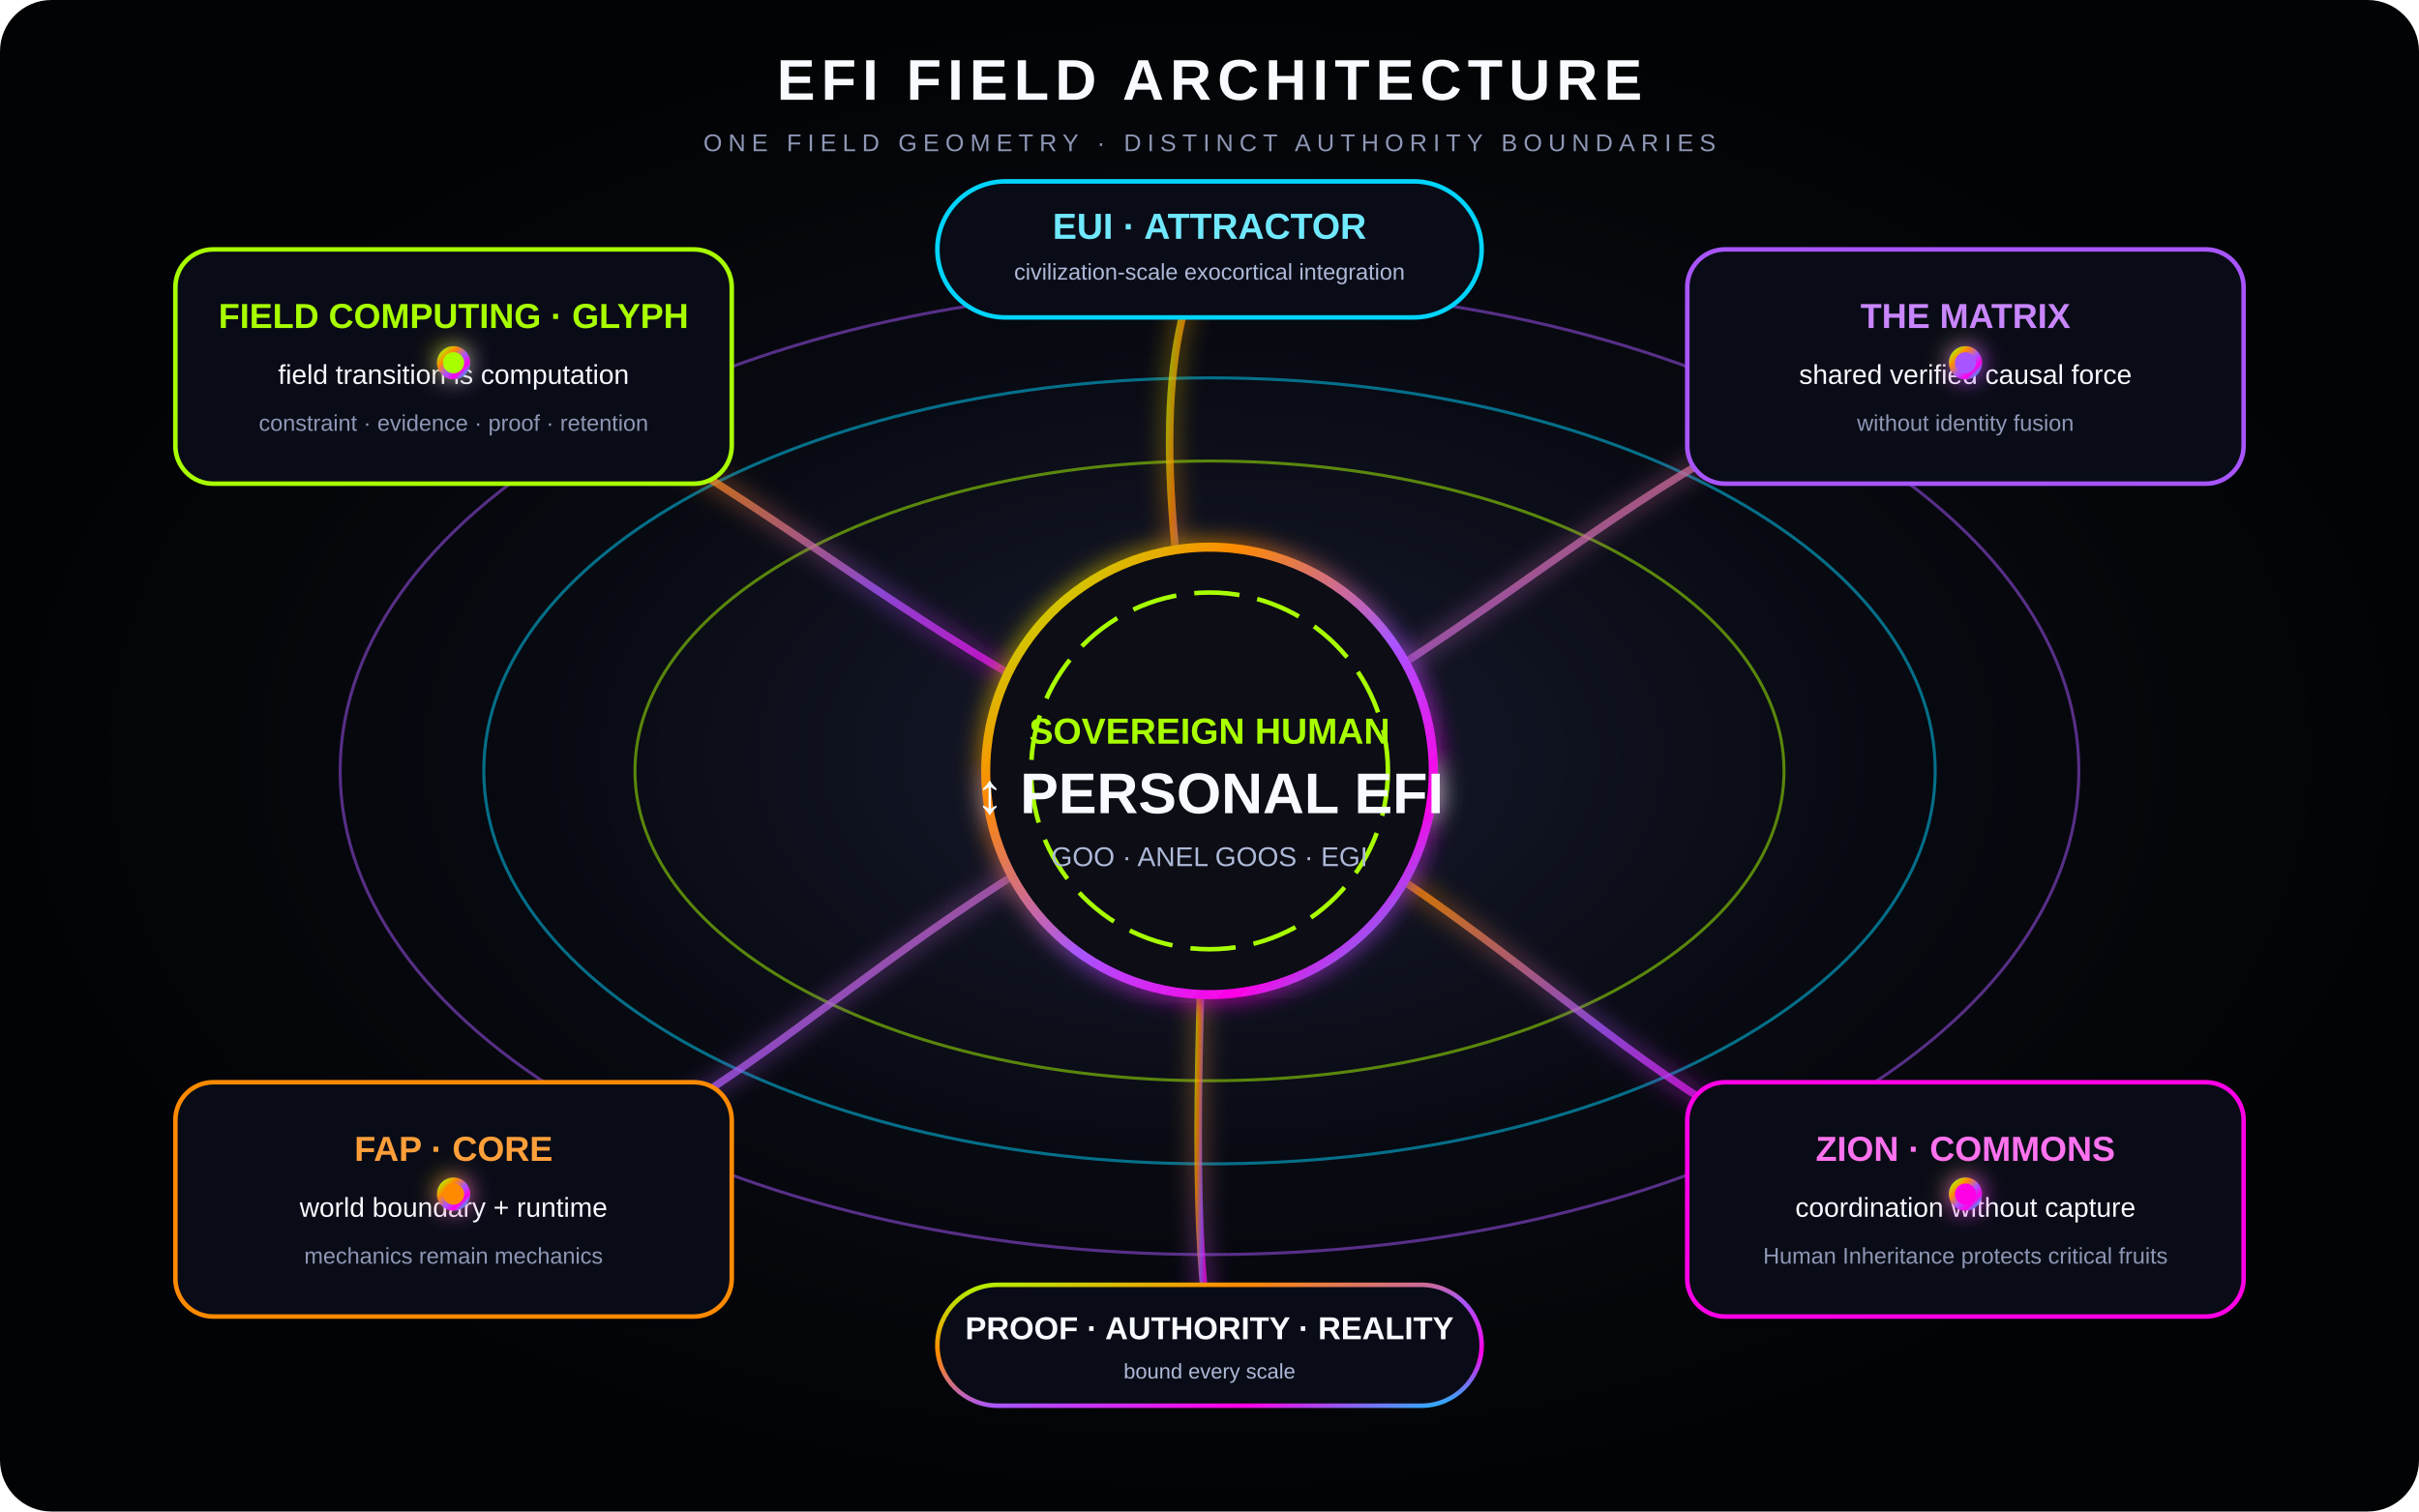
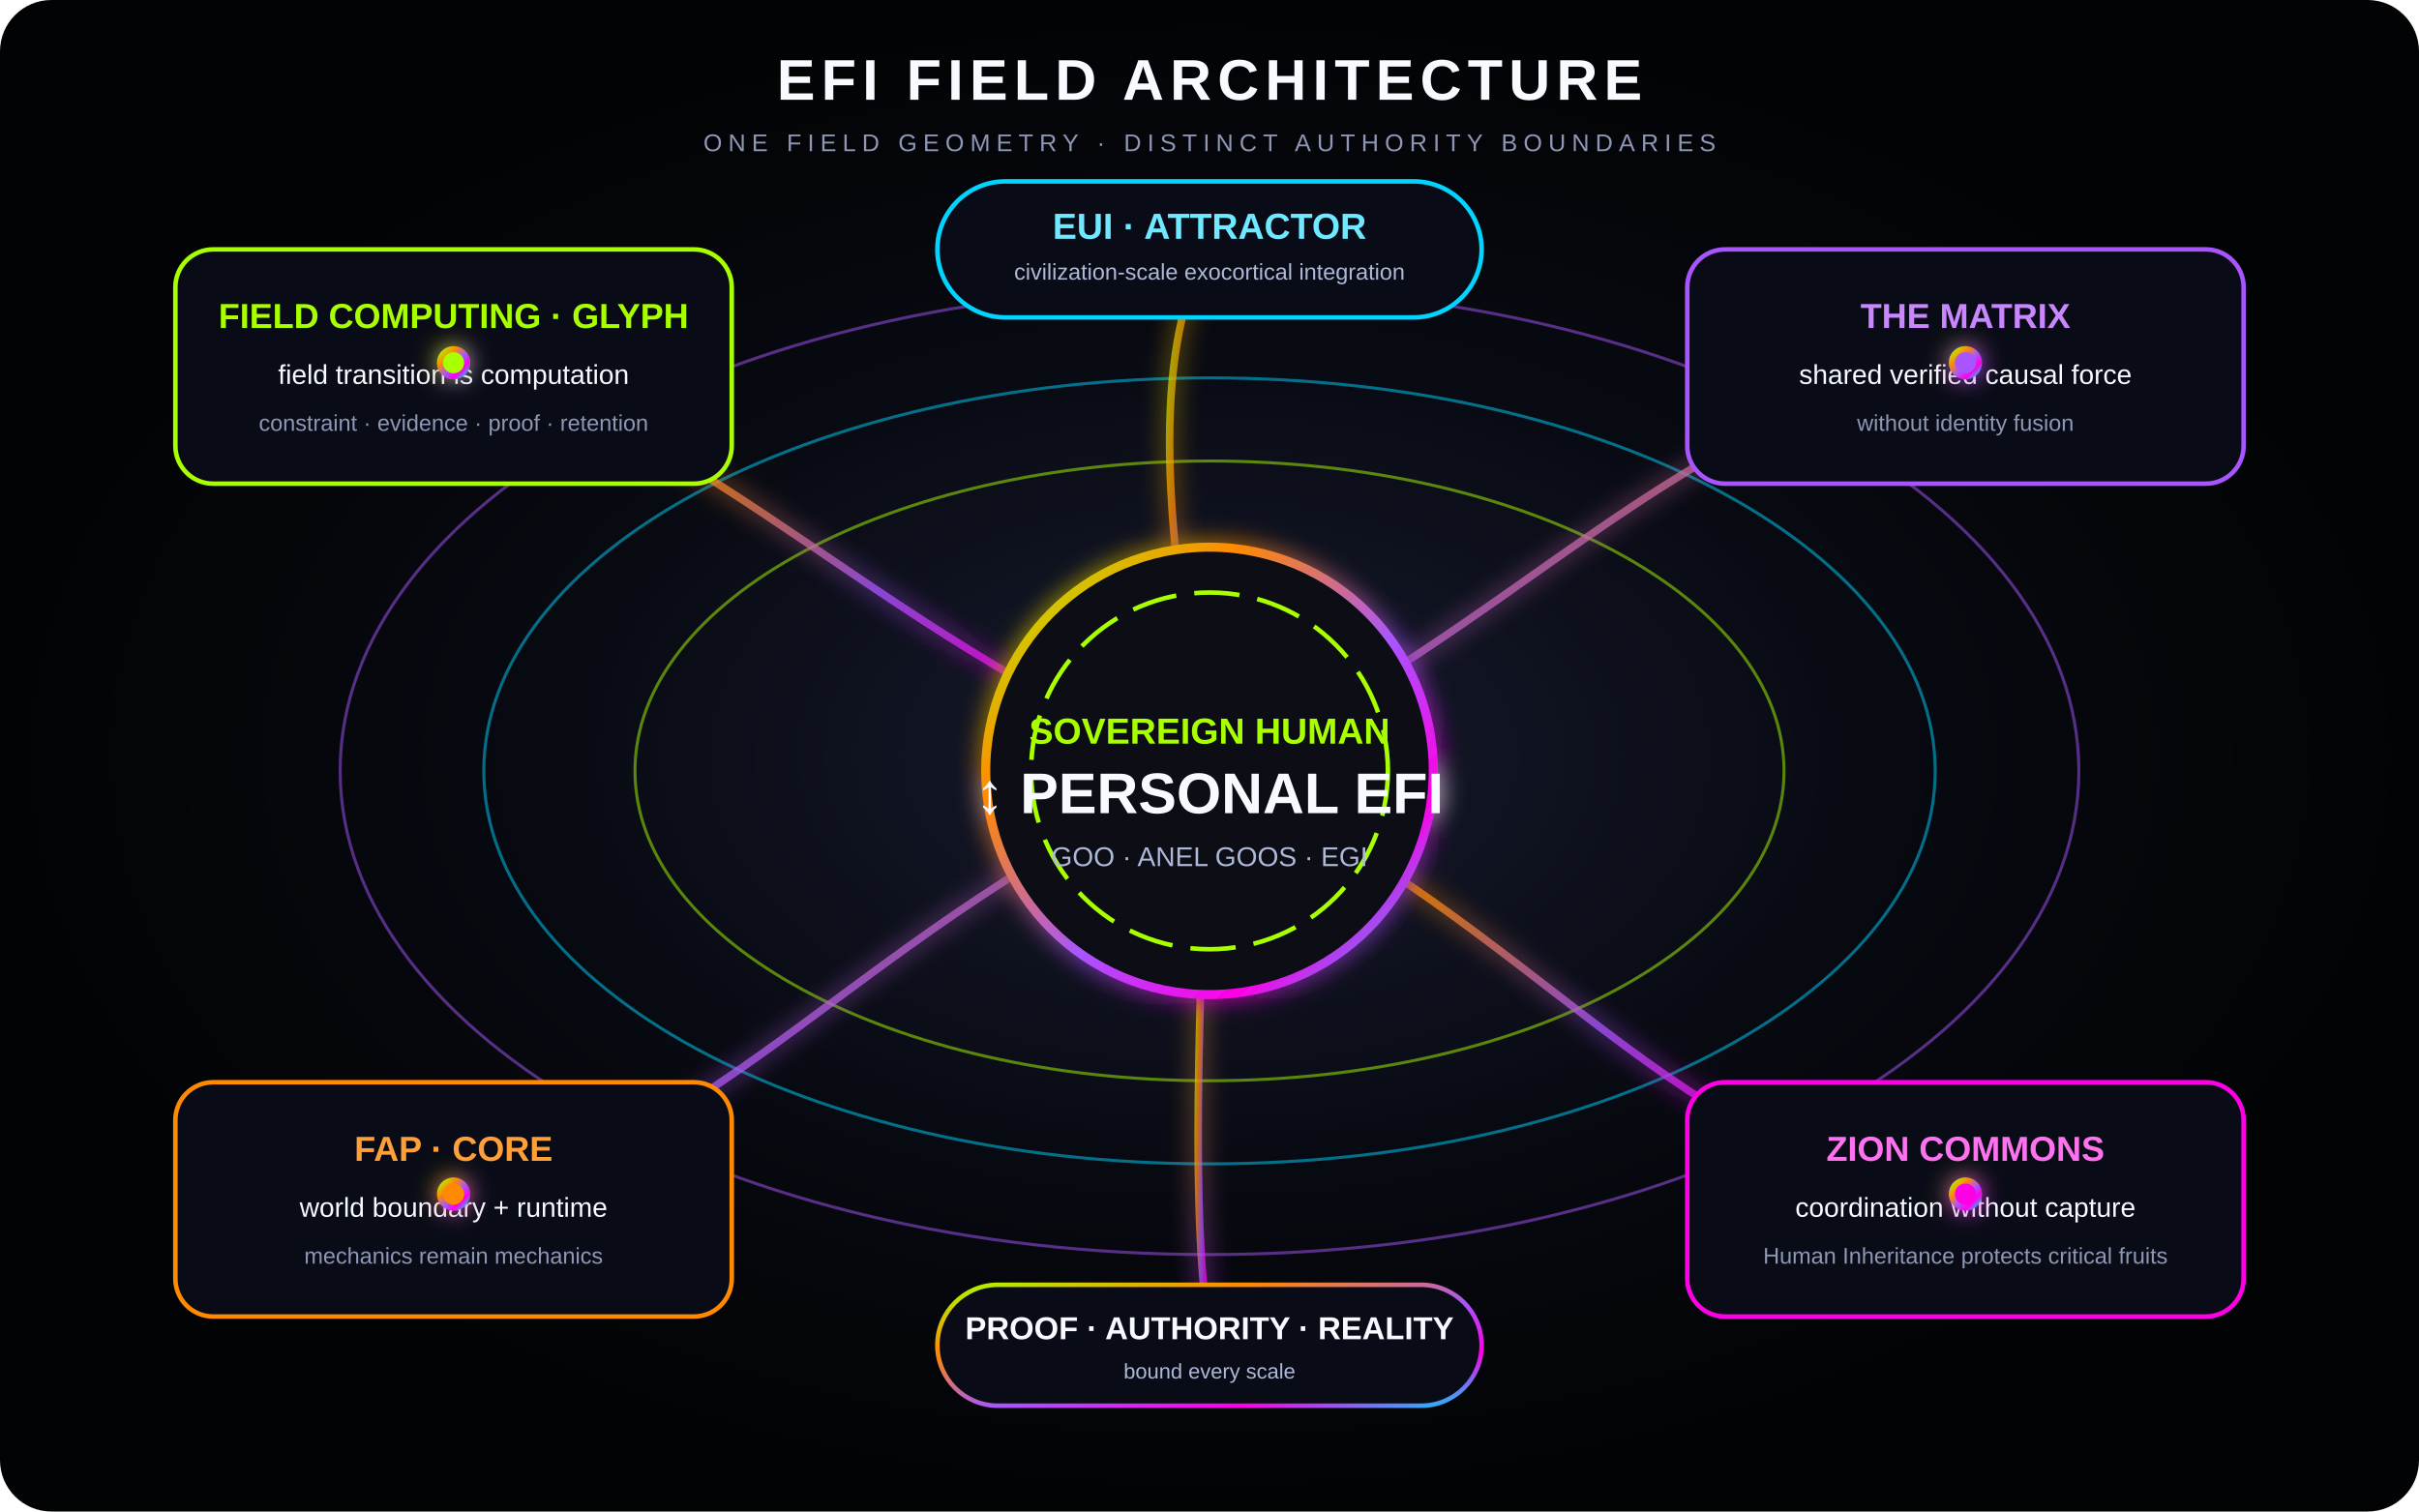
<svg xmlns="http://www.w3.org/2000/svg" width="1600" height="1000" viewBox="0 0 1600 1000" role="img" aria-labelledby="t d">
  <defs>
    <linearGradient id="g" x1="0" y1="0" x2="1" y2="1">
      <stop stop-color="#A8FF00" />
      <stop offset=".28" stop-color="#FF8A00" />
      <stop offset=".56" stop-color="#A855FF" />
      <stop offset=".78" stop-color="#FF00E6" />
      <stop offset="1" stop-color="#00D4FF" />
    </linearGradient>
    <radialGradient id="bg">
      <stop stop-color="#161A2D" />
      <stop offset=".55" stop-color="#080A12" />
      <stop offset="1" stop-color="#020304" />
    </radialGradient>
    <filter id="glow" x="-60%" y="-60%" width="220%" height="220%">
      <feGaussianBlur stdDeviation="8" result="b" />
      <feMerge>
        <feMergeNode in="b" />
        <feMergeNode in="SourceGraphic" />
      </feMerge>
    </filter>
  </defs>
  <rect width="1600" height="1000" rx="34" fill="url(#bg)" />
  <text x="800" y="66" text-anchor="middle" fill="#F7FAFF" font-family="Segoe UI,Arial,sans-serif" font-size="38" font-weight="800" letter-spacing="4">EFI FIELD ARCHITECTURE</text>
  <text x="800" y="100" text-anchor="middle" fill="#8E97B5" font-family="Segoe UI,Arial,sans-serif" font-size="16" letter-spacing="4">ONE FIELD GEOMETRY · DISTINCT AUTHORITY BOUNDARIES</text>
  <g transform="translate(800 510)" fill="none" opacity=".5">
    <ellipse rx="575" ry="320" stroke="#A855FF" stroke-width="2" />
    <ellipse rx="480" ry="260" stroke="#00D4FF" stroke-width="2" />
    <ellipse rx="380" ry="205" stroke="#A8FF00" stroke-width="2" />
  </g>
  <g fill="none" stroke="url(#g)" stroke-width="5" opacity=".8" filter="url(#glow)">
    <path d="M800 510C590 430 470 280 300 240" />
    <path d="M800 510C1000 420 1110 270 1300 240" />
    <path d="M800 510C570 610 470 770 300 790" />
    <path d="M800 510C1020 610 1110 775 1300 790" />
    <path d="M800 510C760 305 770 220 800 160" />
    <path d="M800 510C790 715 790 825 800 880" />
  </g>
  <g font-family="Segoe UI,Arial,sans-serif" text-anchor="middle">
    <g filter="url(#glow)">
      <circle cx="800" cy="510" r="148" fill="#080A12" stroke="url(#g)" stroke-width="6" />
      <circle cx="800" cy="510" r="118" fill="none" stroke="#A8FF00" stroke-width="3" stroke-dasharray="30 12" />
      <text x="800" y="492" fill="#A8FF00" font-size="24" font-weight="800">SOVEREIGN HUMAN</text>
      <text x="800" y="538" fill="#F7FAFF" font-size="38" font-weight="900">↕ PERSONAL EFI</text>
      <text x="800" y="573" fill="#AEB9D8" font-size="18">GOO · ANEL GOOS · EGI</text>
    </g>
    <g>
      <rect x="116" y="165" width="368" height="155" rx="25" fill="#090C16" stroke="#A8FF00" stroke-width="3" />
      <text x="300" y="217" fill="#A8FF00" font-size="23" font-weight="800">FIELD COMPUTING · GLYPH</text>
      <text x="300" y="254" fill="#F7FAFF" font-size="18">field transition is computation</text>
      <text x="300" y="285" fill="#8E97B5" font-size="15">constraint · evidence · proof · retention</text>
      <rect x="1116" y="165" width="368" height="155" rx="25" fill="#090C16" stroke="#A855FF" stroke-width="3" />
      <text x="1300" y="217" fill="#C986FF" font-size="23" font-weight="800">THE MATRIX</text>
      <text x="1300" y="254" fill="#F7FAFF" font-size="18">shared verified causal force</text>
      <text x="1300" y="285" fill="#8E97B5" font-size="15">without identity fusion</text>
      <rect x="116" y="716" width="368" height="155" rx="25" fill="#090C16" stroke="#FF8A00" stroke-width="3" />
      <text x="300" y="768" fill="#FF9F3A" font-size="23" font-weight="800">FAP · CORE</text>
      <text x="300" y="805" fill="#F7FAFF" font-size="18">world boundary + runtime</text>
      <text x="300" y="836" fill="#8E97B5" font-size="15">mechanics remain mechanics</text>
      <rect x="1116" y="716" width="368" height="155" rx="25" fill="#090C16" stroke="#FF00E6" stroke-width="3" />
-       <text x="1300" y="768" fill="#FF72EF" font-size="23" font-weight="800">ZION · COMMONS</text>
+       <text x="1300" y="768" fill="#FF72EF" font-size="23" font-weight="800">ZION COMMONS</text>
      <text x="1300" y="805" fill="#F7FAFF" font-size="18">coordination without capture</text>
      <text x="1300" y="836" fill="#8E97B5" font-size="15">Human Inheritance protects critical fruits</text>
      <rect x="620" y="120" width="360" height="90" rx="45" fill="#090C16" stroke="#00D4FF" stroke-width="3" />
      <text x="800" y="158" fill="#70E8FF" font-size="24" font-weight="800">EUI · ATTRACTOR</text>
      <text x="800" y="185" fill="#AEB9D8" font-size="15">civilization-scale exocortical integration</text>
      <rect x="620" y="850" width="360" height="80" rx="40" fill="#090C16" stroke="url(#g)" stroke-width="3" />
      <text x="800" y="886" fill="#F7FAFF" font-size="21" font-weight="800">PROOF · AUTHORITY · REALITY</text>
      <text x="800" y="912" fill="#AEB9D8" font-size="14">bound every scale</text>
    </g>
  </g>
  <g stroke="url(#g)" stroke-width="4" filter="url(#glow)">
    <circle cx="300" cy="240" r="9" fill="#A8FF00" />
    <circle cx="1300" cy="240" r="9" fill="#A855FF" />
    <circle cx="300" cy="790" r="9" fill="#FF8A00" />
    <circle cx="1300" cy="790" r="9" fill="#FF00E6" />
  </g>
</svg>
